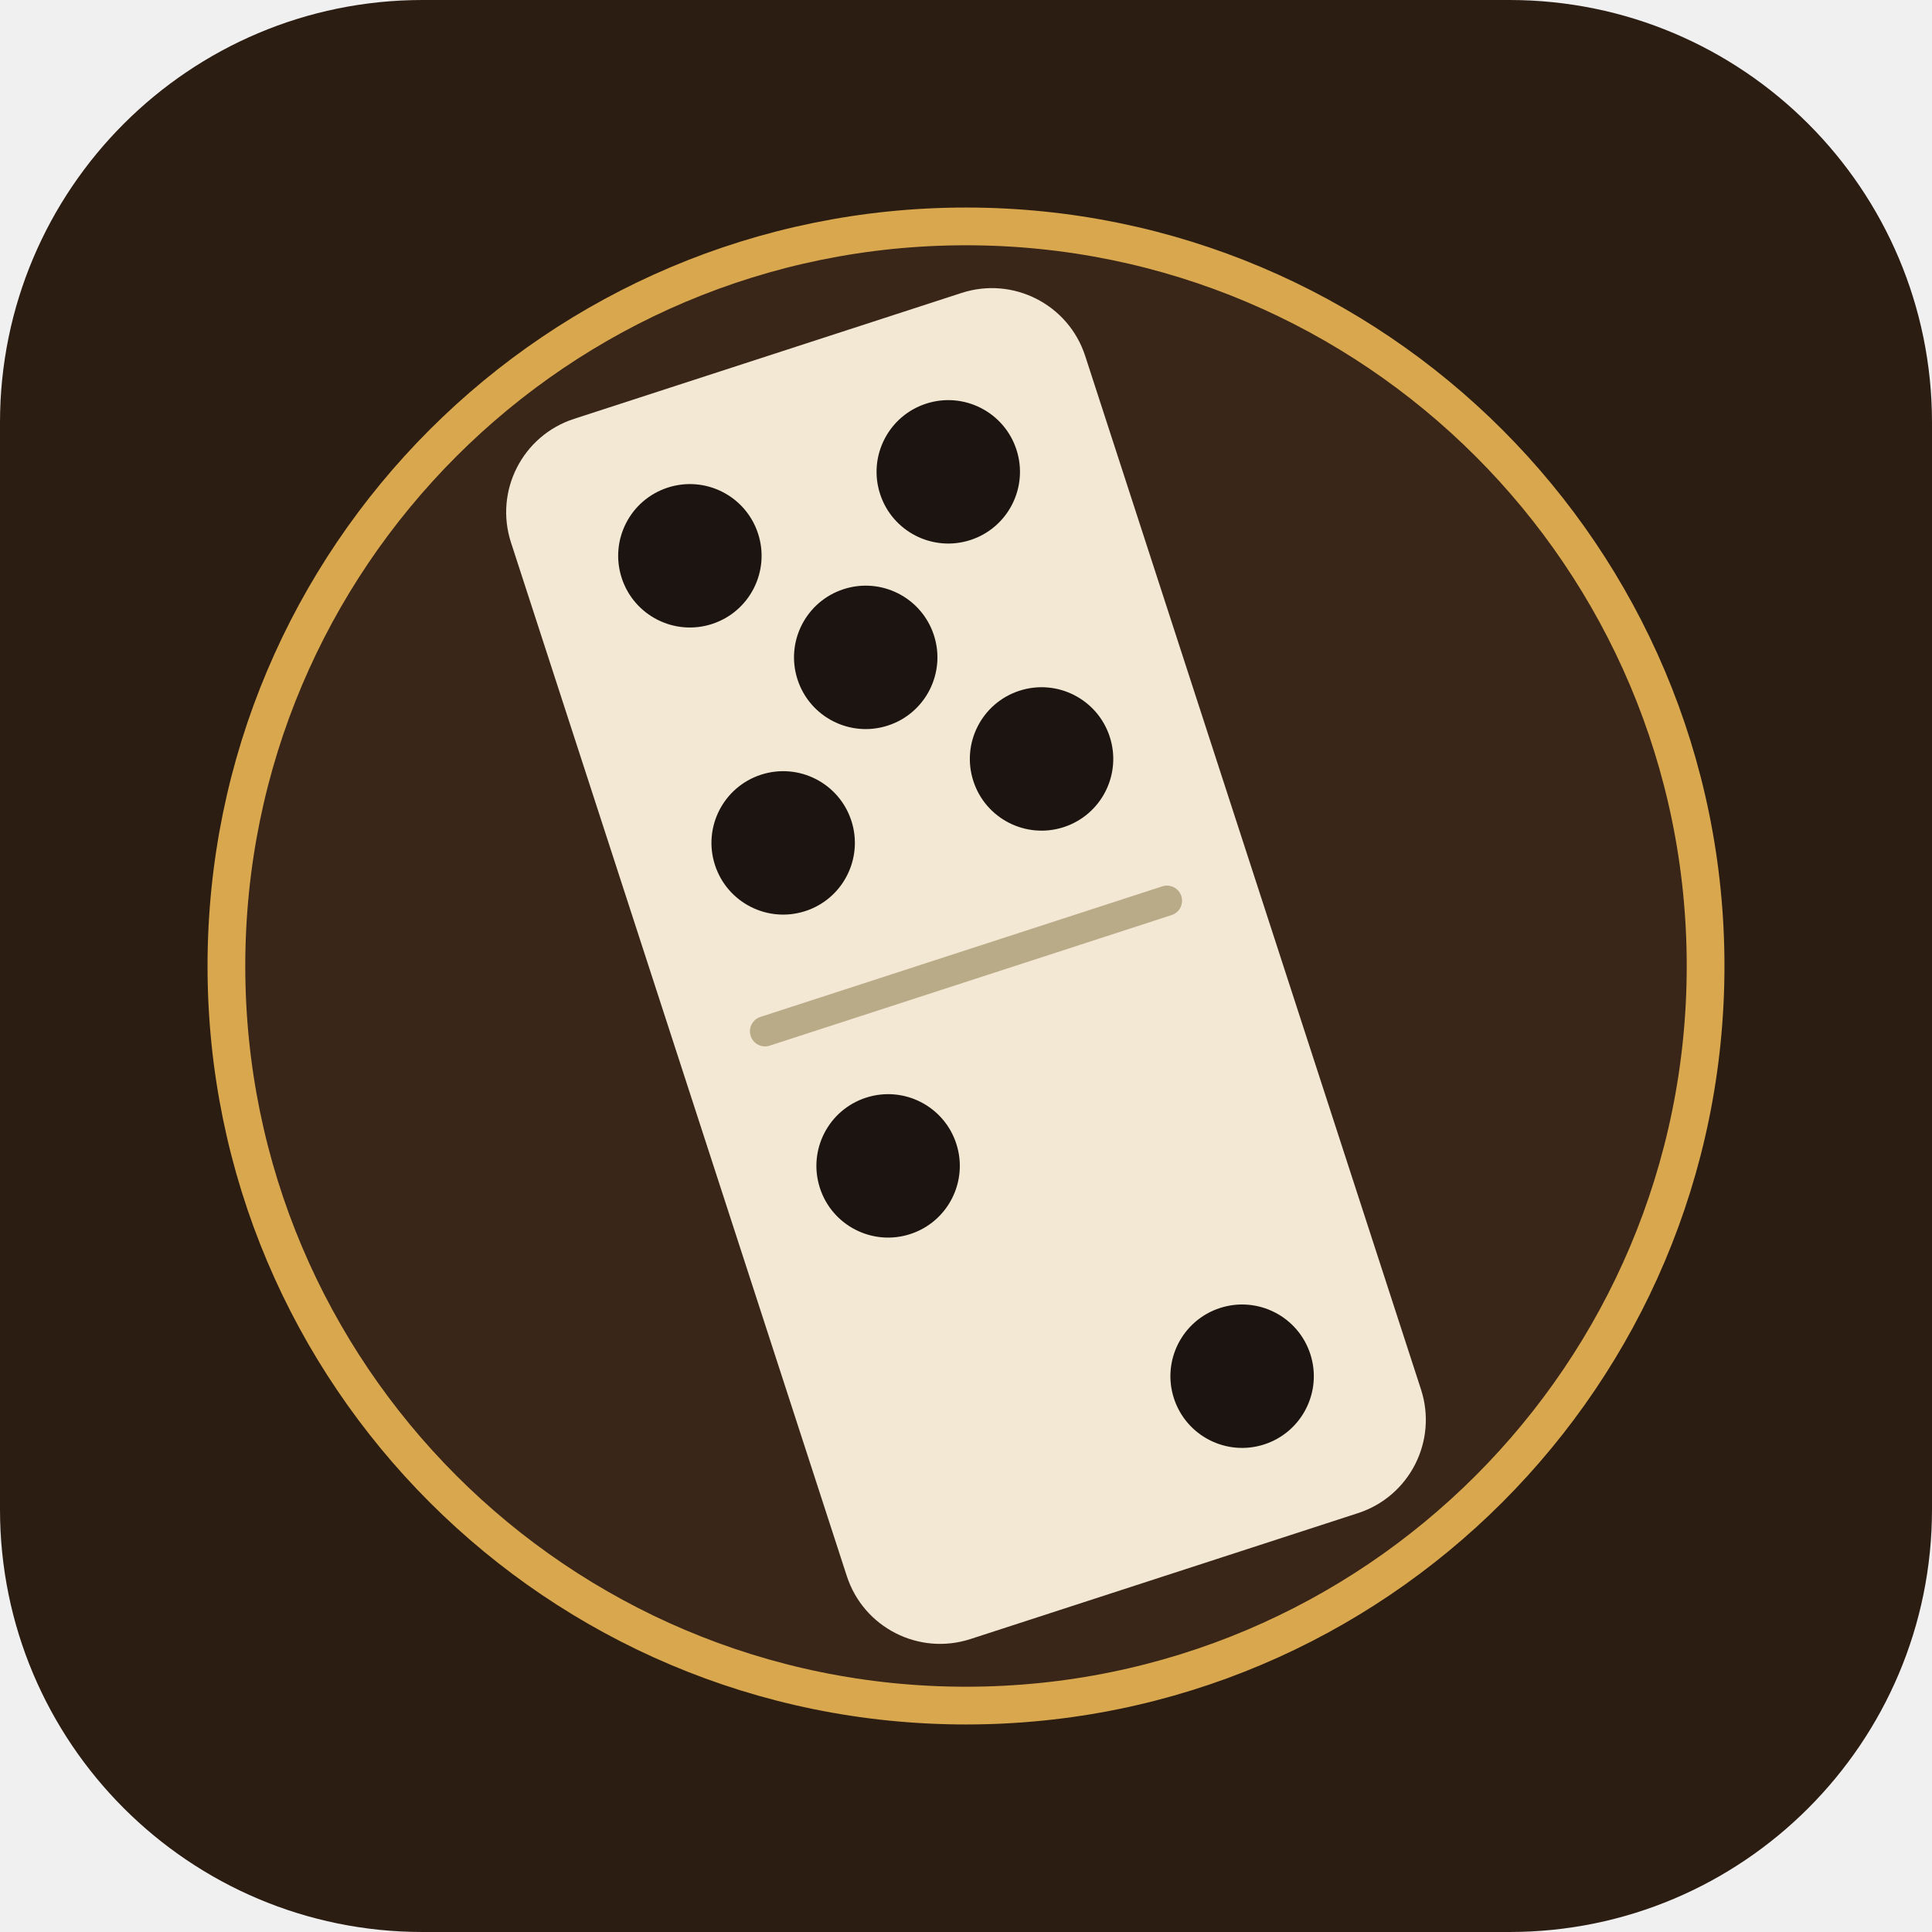
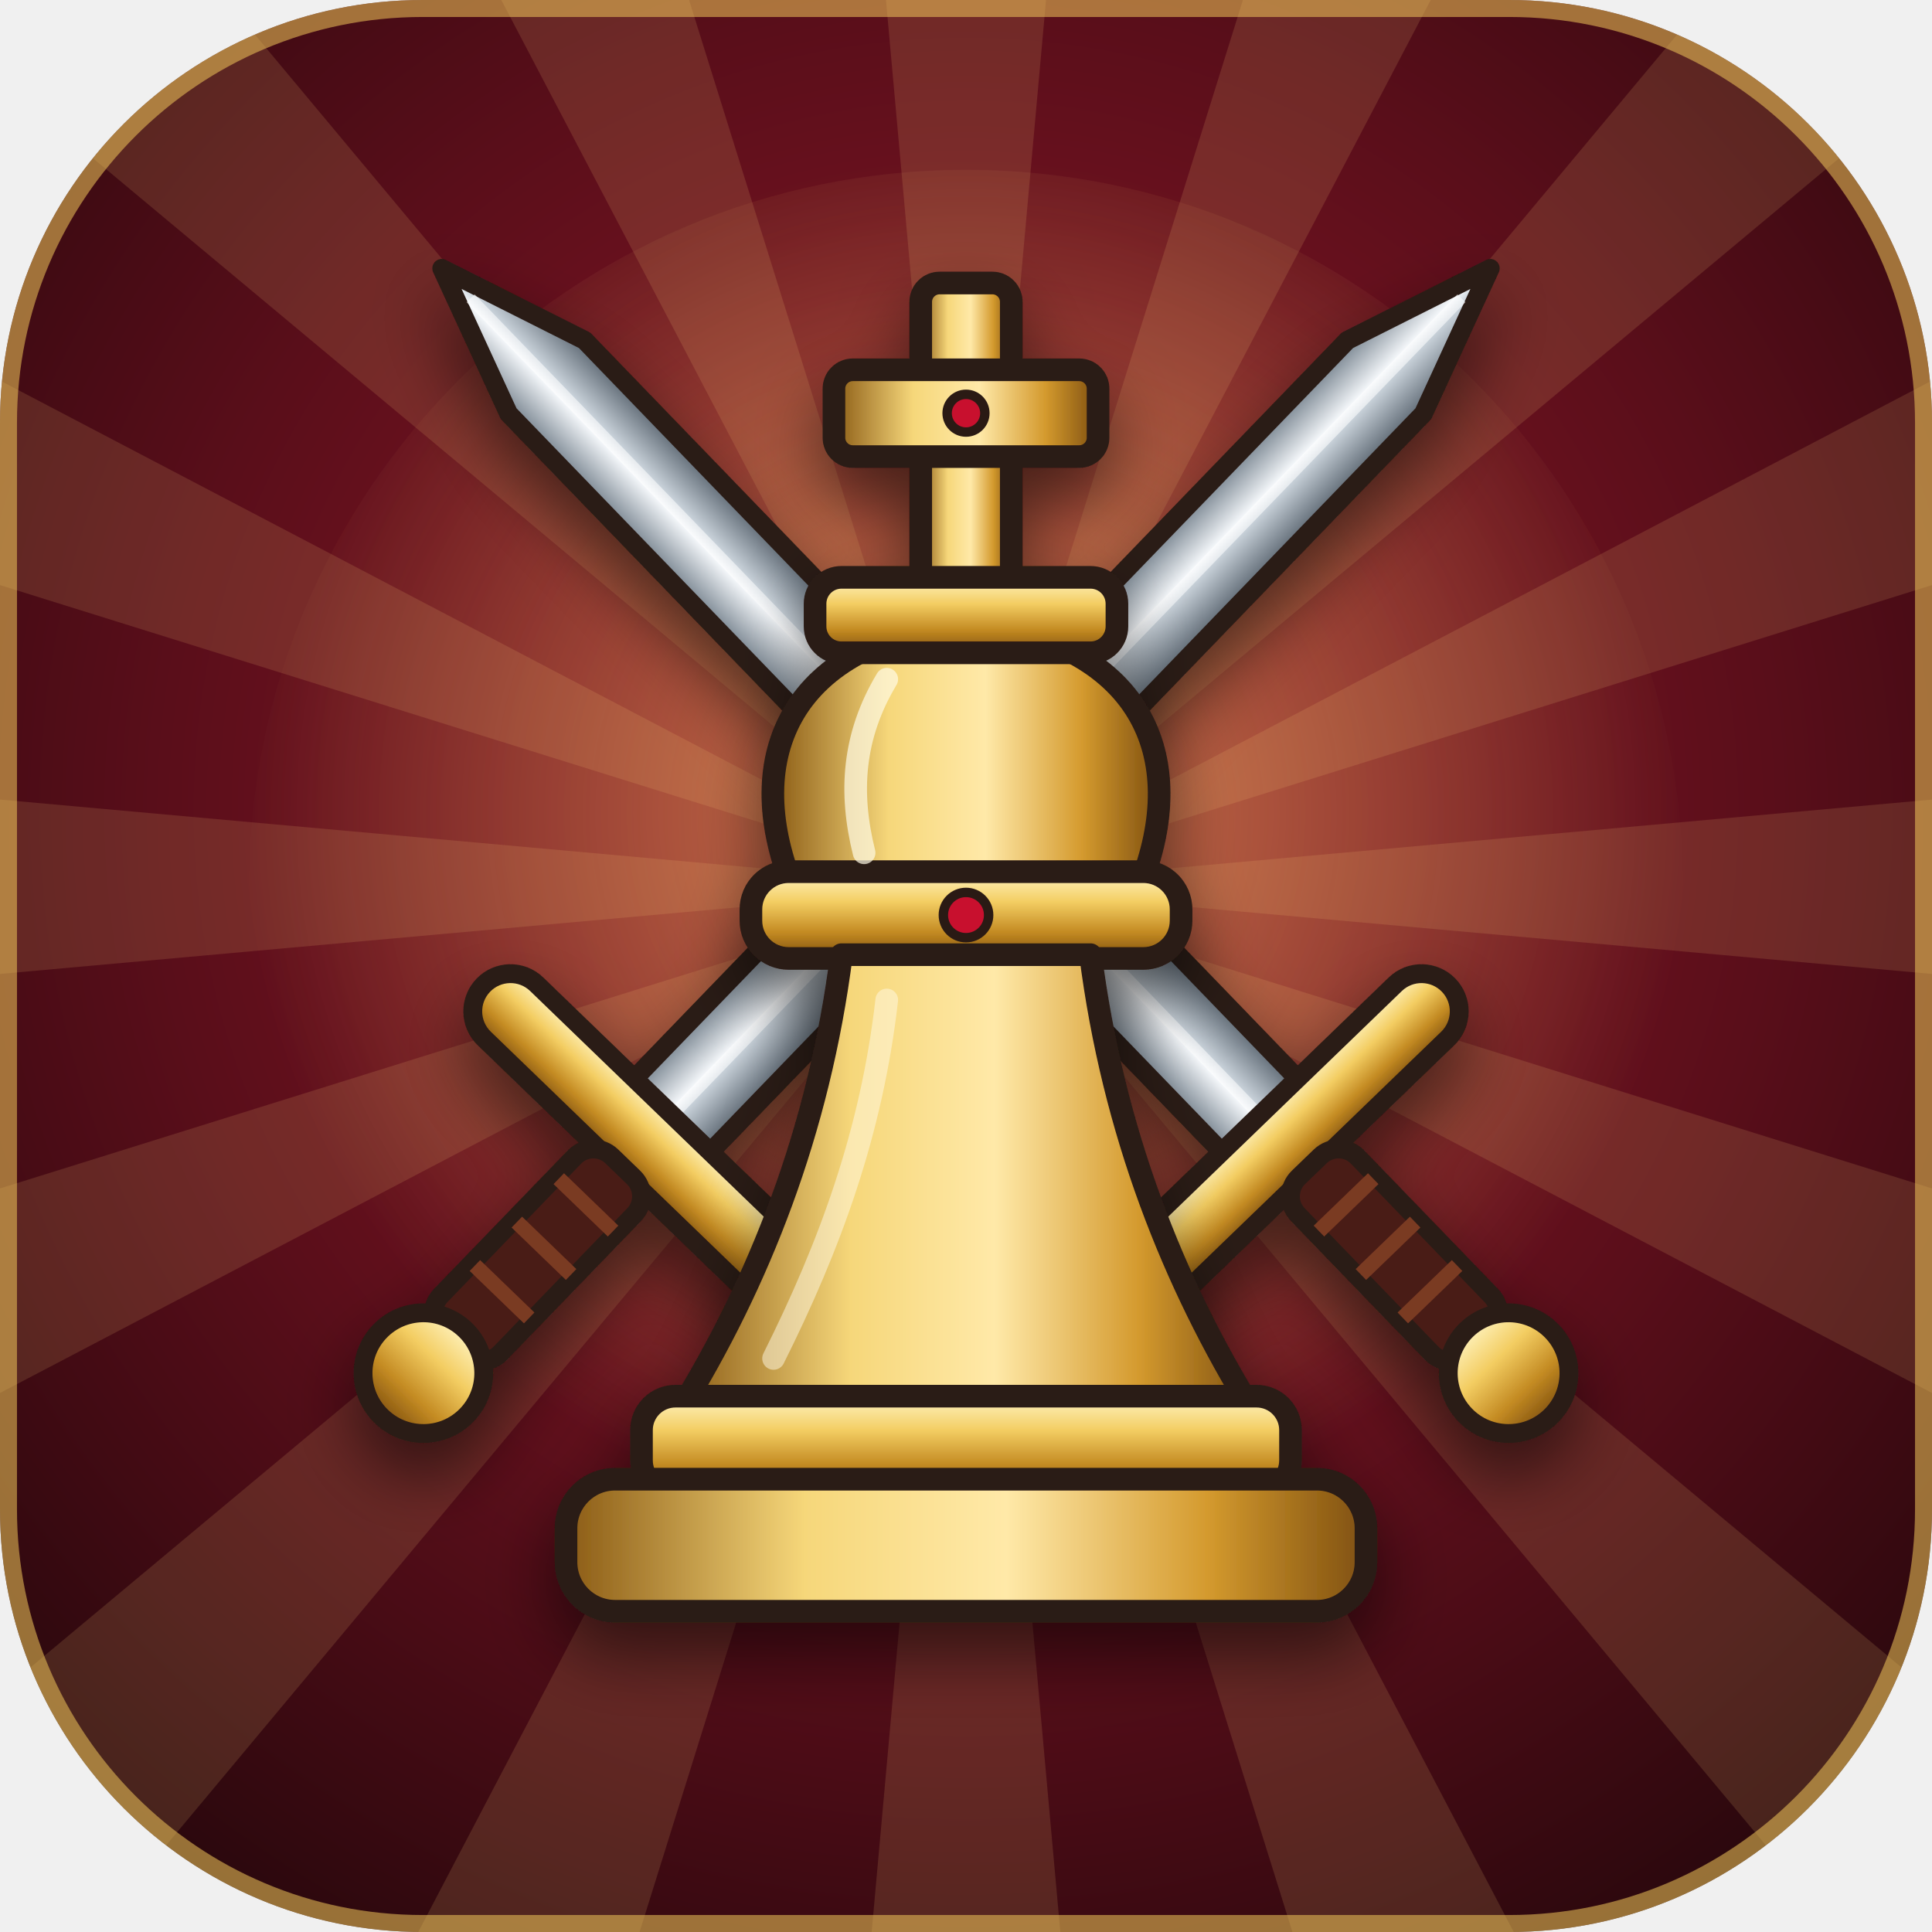
- <svg xmlns="http://www.w3.org/2000/svg" viewBox="0 0 512 512">
-   <rect width="512" height="512" rx="112" fill="#2c1d13" />
-   <circle cx="256" cy="256" r="196" fill="#3a2618" />
-   <g transform="rotate(-18 256 256)">
-     <rect x="176" y="86" width="160" height="340" rx="26" fill="#f2e8d3" />
-     <rect x="196" y="252" width="120" height="8" rx="4" fill="#b9aa88" />
-     <g fill="#1c1410">
-       <circle cx="220" cy="130" r="19" />
-       <circle cx="292" cy="130" r="19" />
-       <circle cx="256" cy="170" r="19" />
-       <circle cx="220" cy="210" r="19" />
-       <circle cx="292" cy="210" r="19" />
-       <circle cx="220" cy="300" r="19" />
-       <circle cx="292" cy="382" r="19" />
+ <svg xmlns="http://www.w3.org/2000/svg" viewBox="0 0 1024 1024" width="1024" height="1024">
+   <defs>
+     <radialGradient id="bg" cx="50%" cy="42%" r="75%">
+       <stop offset="0" stop-color="#9a1b2a" />
+       <stop offset=".55" stop-color="#5a0e1a" />
+       <stop offset="1" stop-color="#1c0609" />
+     </radialGradient>
+     <linearGradient id="gold" x1="0" y1="0" x2="0" y2="1">
+       <stop offset="0" stop-color="#fff4c2" />
+       <stop offset=".35" stop-color="#f3cd62" />
+       <stop offset=".7" stop-color="#c38a22" />
+       <stop offset="1" stop-color="#7e4f10" />
+     </linearGradient>
+     <linearGradient id="goldSide" x1="0" y1="0" x2="1" y2="0">
+       <stop offset="0" stop-color="#8a5a14" />
+       <stop offset=".3" stop-color="#f6d77a" />
+       <stop offset=".55" stop-color="#ffe9a8" />
+       <stop offset=".8" stop-color="#d49a2e" />
+       <stop offset="1" stop-color="#7e4f10" />
+     </linearGradient>
+     <linearGradient id="steel" x1="0" y1="0" x2="1" y2="0">
+       <stop offset="0" stop-color="#6f7c88" />
+       <stop offset=".45" stop-color="#f4f7fa" />
+       <stop offset=".55" stop-color="#c9d2da" />
+       <stop offset="1" stop-color="#55606b" />
+     </linearGradient>
+     <radialGradient id="glow" cx="50%" cy="45%" r="50%">
+       <stop offset="0" stop-color="#ffcf6e" stop-opacity=".55" />
+       <stop offset="1" stop-color="#ffcf6e" stop-opacity="0" />
+     </radialGradient>
+     <filter id="shadow" x="-20%" y="-20%" width="140%" height="140%">
+       <feDropShadow dx="0" dy="18" stdDeviation="18" flood-color="#000" flood-opacity=".55" />
+     </filter>
+     <clipPath id="clip">
+       <rect width="1024" height="1024" rx="224" />
+     </clipPath>
+   </defs>
+   <g clip-path="url(#clip)">
+     <rect width="1024" height="1024" fill="url(#bg)" />
+     <g opacity="0.14" fill="#ffd27a">
+       <path d="M512 470 L1408.357 389.109 L1408.357 550.891 Z" />
+       <path d="M512 470 L1371.082 738.288 L1309.171 887.754 Z" />
+       <path d="M512 470 L1203.019 1046.622 L1088.622 1161.019 Z" />
+       <path d="M512 470 L929.754 1267.171 L780.288 1329.082 Z" />
+       <path d="M512 470 L592.891 1366.357 L431.109 1366.357 Z" />
+       <path d="M512 470 L243.712 1329.082 L94.246 1267.171 Z" />
+       <path d="M512 470 L-64.622 1161.019 L-179.019 1046.622 Z" />
+       <path d="M512 470 L-285.171 887.754 L-347.082 738.288 Z" />
+       <path d="M512 470 L-384.357 550.891 L-384.357 389.109 Z" />
+       <path d="M512 470 L-347.082 201.712 L-285.171 52.246 Z" />
+       <path d="M512 470 L-179.019 -106.622 L-64.622 -221.019 Z" />
+       <path d="M512 470 L94.246 -327.171 L243.712 -389.082 Z" />
+       <path d="M512 470 L431.109 -426.357 L592.891 -426.357 Z" />
+       <path d="M512 470 L780.288 -389.082 L929.754 -327.171 Z" />
+       <path d="M512 470 L1088.622 -221.019 L1203.019 -106.622 Z" />
+       <path d="M512 470 L1309.171 52.246 L1371.082 201.712 Z" />
    </g>
+     <circle cx="512" cy="470" r="380" fill="url(#glow)" />
+     <g transform="translate(512 540) scale(1) translate(-512 -540)" opacity="1">
+       <g filter="url(#shadow)">
+         <g transform="rotate(-44 512 430) translate(0 -40)">
+           <path d="M512 70 L540 150 L540 700 L484 700 L484 150 Z" fill="url(#steel)" stroke="#2a1a14" stroke-width="10" stroke-linejoin="round" />
+           <path d="M512 92 L512 690" stroke="#ffffff" stroke-opacity=".55" stroke-width="6" />
+           <rect x="392" y="694" width="240" height="40" rx="20" fill="url(#gold)" stroke="#2a1a14" stroke-width="10" />
+           <rect x="490" y="732" width="44" height="130" rx="14" fill="#4a1d14" stroke="#2a1a14" stroke-width="10" />
+           <path d="M492 760 h40 M492 792 h40 M492 824 h40" stroke="#7a3a24" stroke-width="8" />
+           <circle cx="512" cy="884" r="32" fill="url(#gold)" stroke="#2a1a14" stroke-width="10" />
+         </g>
+         <g transform="rotate(44 512 430) translate(0 -40)">
+           <path d="M512 70 L540 150 L540 700 L484 700 L484 150 Z" fill="url(#steel)" stroke="#2a1a14" stroke-width="10" stroke-linejoin="round" />
+           <path d="M512 92 L512 690" stroke="#ffffff" stroke-opacity=".55" stroke-width="6" />
+           <rect x="392" y="694" width="240" height="40" rx="20" fill="url(#gold)" stroke="#2a1a14" stroke-width="10" />
+           <rect x="490" y="732" width="44" height="130" rx="14" fill="#4a1d14" stroke="#2a1a14" stroke-width="10" />
+           <path d="M492 760 h40 M492 792 h40 M492 824 h40" stroke="#7a3a24" stroke-width="8" />
+           <circle cx="512" cy="884" r="32" fill="url(#gold)" stroke="#2a1a14" stroke-width="10" />
+         </g>
+       </g>
+       <g filter="url(#shadow)" stroke="#2a1a14" stroke-width="12" stroke-linejoin="round">
+         <rect x="488" y="150" width="48" height="170" rx="10" fill="url(#goldSide)" />
+         <rect x="442" y="196" width="140" height="46" rx="10" fill="url(#goldSide)" />
+         <path d="M420 470 C 392 400, 420 340, 512 330 C 604 340, 632 400, 604 470 Z" fill="url(#goldSide)" />
+         <rect x="432" y="306" width="160" height="40" rx="14" fill="url(#gold)" />
+         <rect x="398" y="462" width="228" height="46" rx="20" fill="url(#gold)" />
+         <path d="M446 506 L578 506 C 590 600, 622 680, 664 748 L360 748 C 402 680, 434 600, 446 506 Z" fill="url(#goldSide)" />
+         <rect x="340" y="740" width="344" height="52" rx="18" fill="url(#gold)" />
+         <rect x="300" y="784" width="424" height="70" rx="26" fill="url(#goldSide)" />
+       </g>
+       <path d="M470 360 C 452 390, 450 420, 458 452" stroke="#fffbe6" stroke-opacity=".7" stroke-width="12" fill="none" stroke-linecap="round" />
+       <path d="M470 530 C 462 600, 440 660, 410 720" stroke="#fffbe6" stroke-opacity=".5" stroke-width="12" fill="none" stroke-linecap="round" />
+       <circle cx="512" cy="219" r="10" fill="#c8102e" stroke="#2a1a14" stroke-width="5" />
+       <circle cx="512" cy="485" r="12" fill="#c8102e" stroke="#2a1a14" stroke-width="5" />
+     </g>
+     <rect width="1024" height="1024" rx="224" fill="none" stroke="#f0c75a" stroke-opacity=".55" stroke-width="18" />
  </g>
-   <circle cx="256" cy="256" r="196" fill="none" stroke="#d9a84e" stroke-width="10" />
</svg>
